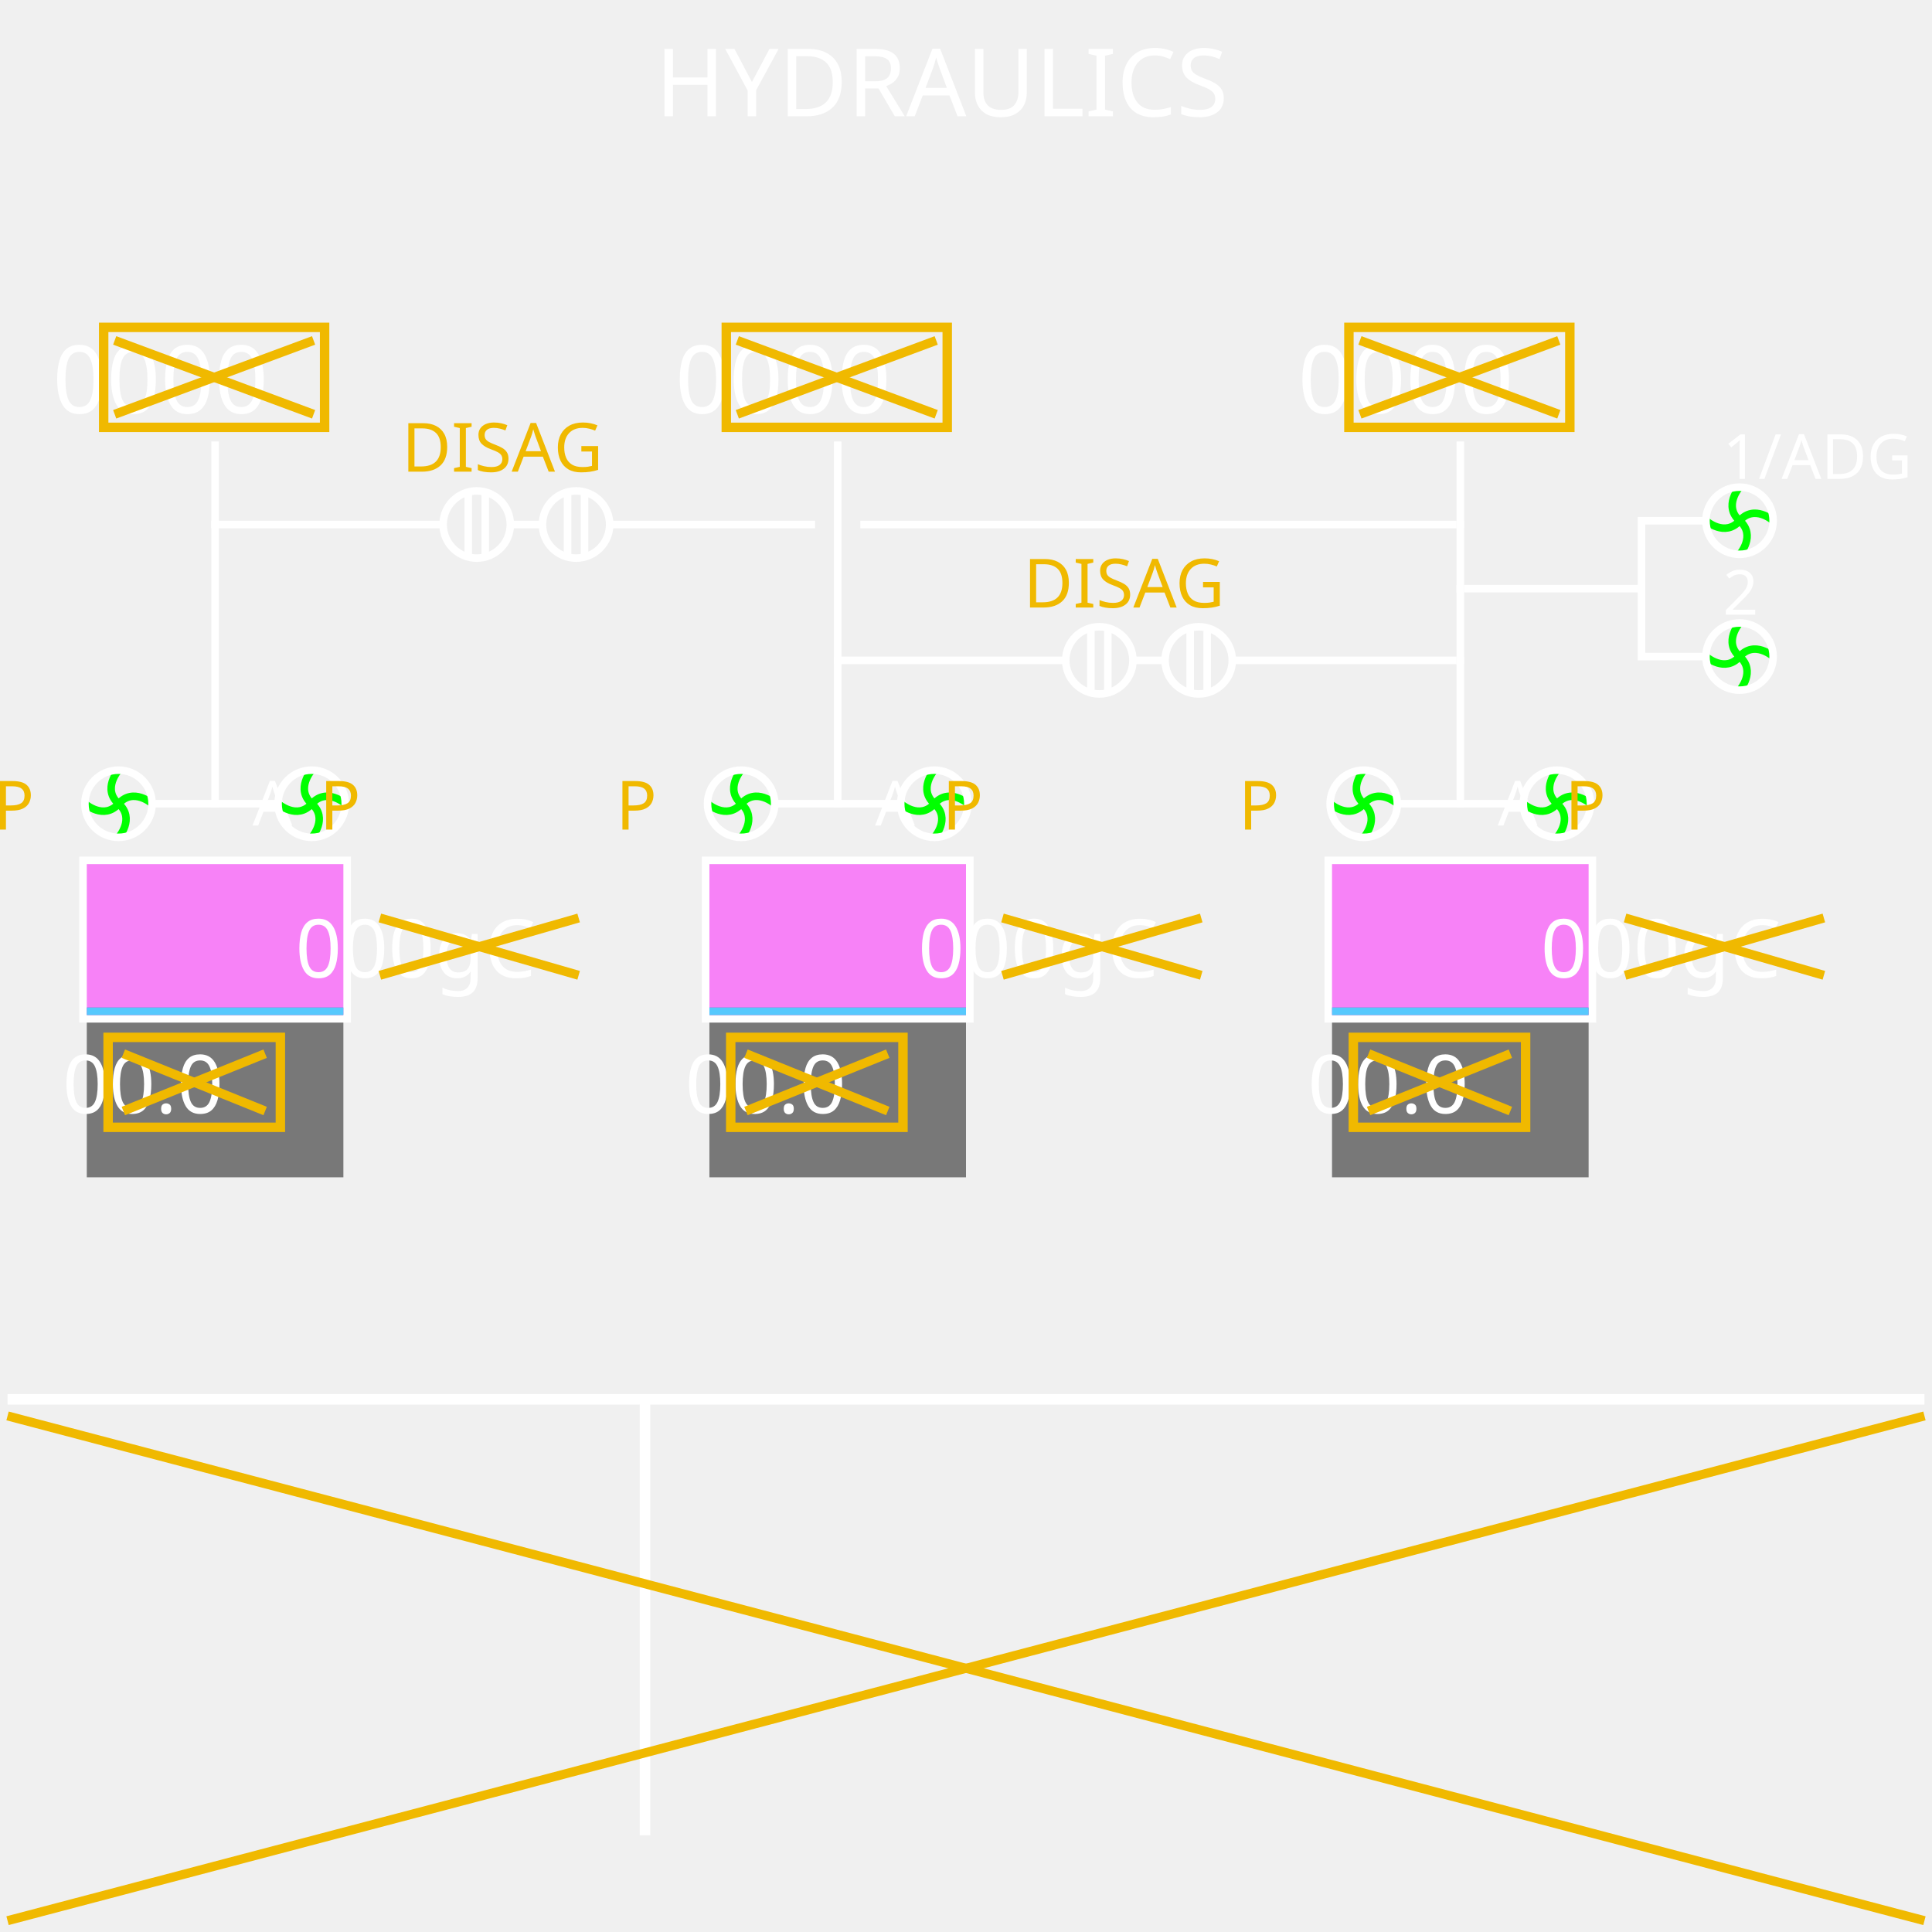
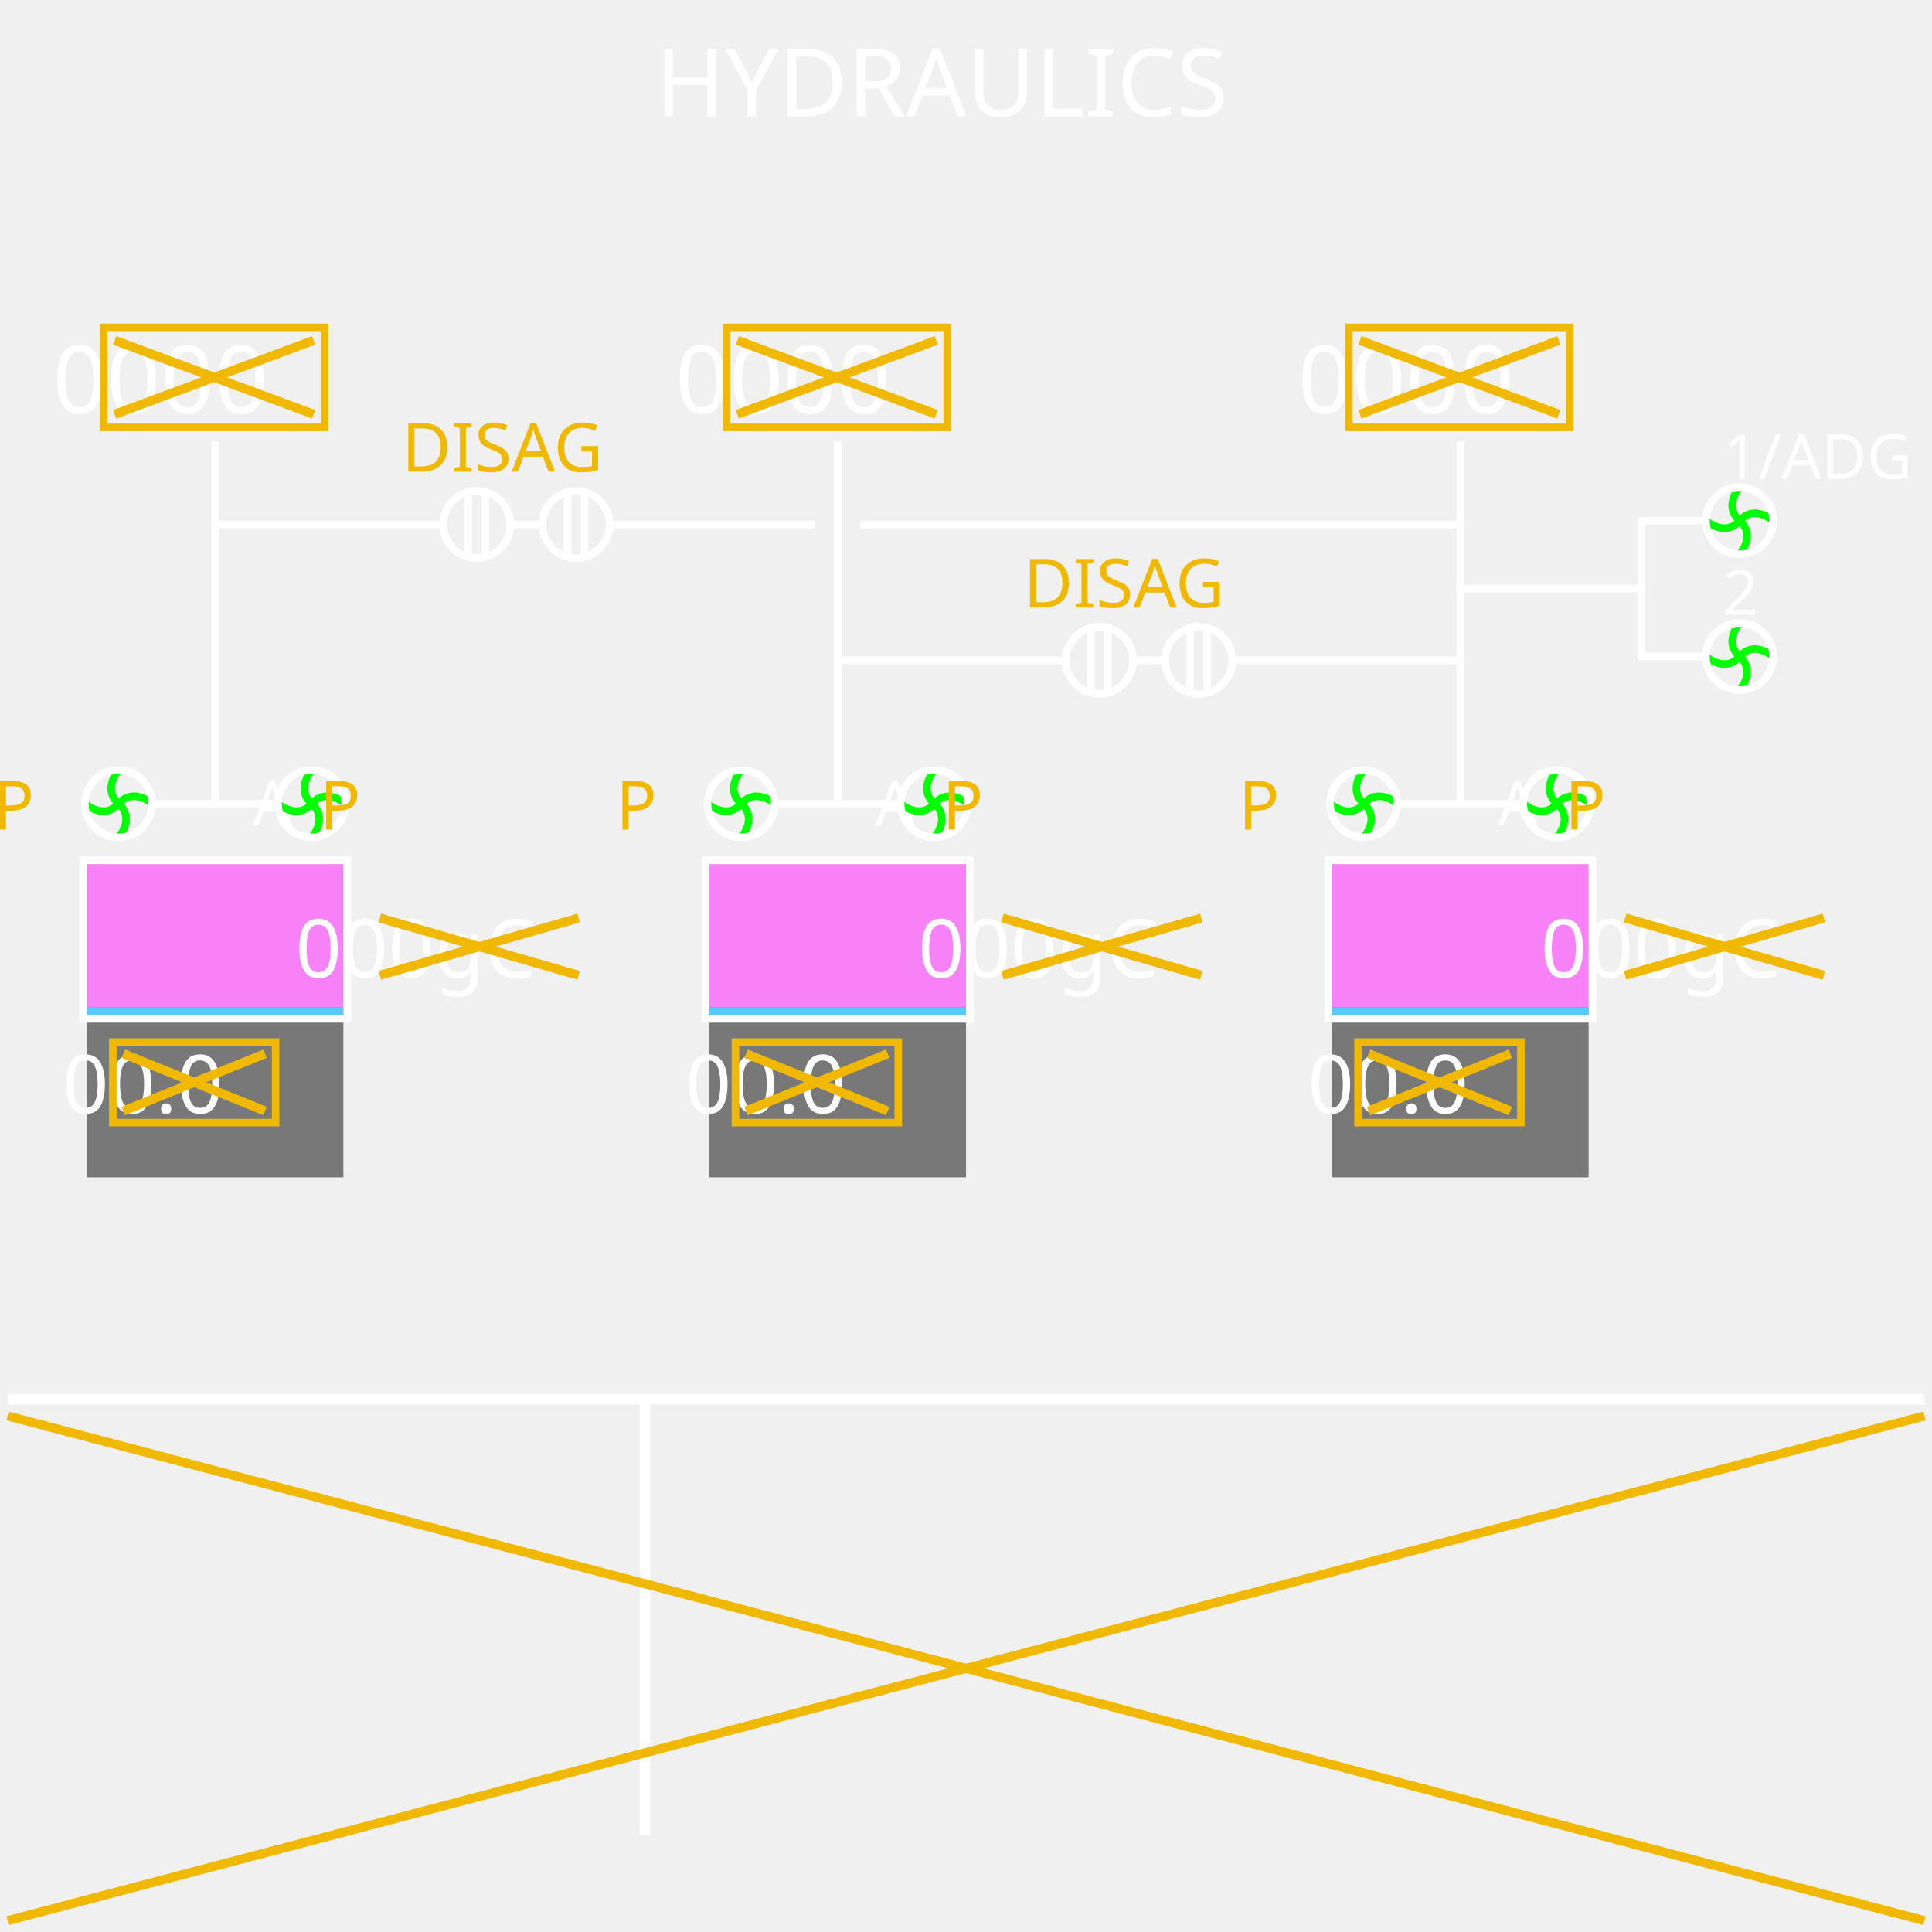
<svg xmlns="http://www.w3.org/2000/svg" width="1024pt" height="1024pt" viewBox="0 0 1024 1024" version="1.1" id="svg2">
  <defs id="defs373">
    <pattern y="0" x="0" height="6" width="6" patternUnits="userSpaceOnUse" id="EMFhbasepattern" />
  </defs>
  <path style="opacity:1;fill:#787878;fill-opacity:1;stroke:none;stroke-width:4;stroke-linecap:square;stroke-miterlimit:4;stroke-dasharray:none;stroke-opacity:1" d="m 46,534 136,0 0,90 -136,0 z" id="Sys1_qty_bar" />
  <path id="Sys2_qty_bar" d="m 376,534 136,0 0,90 -136,0 z" style="opacity:1;fill:#787878;fill-opacity:1;stroke:none;stroke-width:4;stroke-linecap:square;stroke-miterlimit:4;stroke-dasharray:none;stroke-opacity:1" />
  <path style="opacity:1;fill:#787878;fill-opacity:1;stroke:none;stroke-width:4;stroke-linecap:square;stroke-miterlimit:4;stroke-dasharray:none;stroke-opacity:1" d="m 706,534 136,0 0,90 -136,0 z" id="Sys3_qty_bar" />
  <text xml:space="preserve" style="font-style:normal;font-weight:normal;font-size:32px;line-height:125%;font-family:sans-serif;text-align:center;letter-spacing:0px;word-spacing:0px;text-anchor:middle;fill:#000000;fill-opacity:1;stroke:none;stroke-width:1px;stroke-linecap:butt;stroke-linejoin:miter;stroke-opacity:1" x="511.634" y="61.639" id="text4141">
    <tspan id="tspan4143" x="511.634" y="61.639" style="font-style:normal;font-variant:normal;font-weight:normal;font-stretch:normal;font-size:50px;font-family:MD11DU;-inkscape-font-specification:MD11DU;text-align:center;text-anchor:middle;fill:#ffffff">HYDRAULICS</tspan>
  </text>
  <g id="g4315">
    <rect y="741.088" x="6.215" height="1.17" width="1011.57" id="rect4387" style="color:#000000;clip-rule:nonzero;display:inline;overflow:visible;visibility:visible;opacity:1;isolation:auto;mix-blend-mode:normal;color-interpolation:sRGB;color-interpolation-filters:linearRGB;solid-color:#000000;solid-opacity:1;fill:#ffffff;fill-opacity:1;fill-rule:nonzero;stroke:#ffffff;stroke-width:4.43;stroke-linecap:butt;stroke-linejoin:miter;stroke-miterlimit:4;stroke-dasharray:none;stroke-dashoffset:0;stroke-opacity:1;color-rendering:auto;image-rendering:auto;shape-rendering:auto;text-rendering:auto;enable-background:accumulate" />
    <rect transform="matrix(0,1,-1,0,0,0)" style="color:#000000;clip-rule:nonzero;display:inline;overflow:visible;visibility:visible;opacity:1;isolation:auto;mix-blend-mode:normal;color-interpolation:sRGB;color-interpolation-filters:linearRGB;solid-color:#000000;solid-opacity:1;fill:#ffffff;fill-opacity:1;fill-rule:nonzero;stroke:#ffffff;stroke-width:4.577;stroke-linecap:butt;stroke-linejoin:miter;stroke-miterlimit:4;stroke-dasharray:none;stroke-dashoffset:0;stroke-opacity:1;color-rendering:auto;image-rendering:auto;shape-rendering:auto;text-rendering:auto;enable-background:accumulate" id="rect4389" width="226.415" height="1.023" x="744.048" y="-342.387" />
  </g>
  <g style="stroke-width:1.332;stroke-miterlimit:4;stroke-dasharray:none" transform="matrix(0,3.602742,-3.602742,0,2680.001,-2561.449)" id="Alert_error">
    <path style="fill:none;fill-opacity:1;stroke:#f0b900;stroke-width:1.332;stroke-linecap:butt;stroke-linejoin:miter;stroke-miterlimit:4;stroke-dasharray:none;stroke-opacity:1" d="M 993.535,742.768 919.278,460.76" id="path4573-1" />
    <path id="path4575-8" d="M 919.278,742.768 993.535,460.76" style="fill:none;fill-opacity:1;stroke:#f0b900;stroke-width:1.332;stroke-linecap:butt;stroke-linejoin:miter;stroke-miterlimit:4;stroke-dasharray:none;stroke-opacity:1" />
  </g>
  <text id="Sys1_psi" y="219" x="167.211" style="font-style:normal;font-weight:normal;font-size:32px;line-height:125%;font-family:sans-serif;text-align:end;letter-spacing:0px;word-spacing:0px;text-anchor:end;fill:#000000;fill-opacity:1;stroke:none;stroke-width:1px;stroke-linecap:butt;stroke-linejoin:miter;stroke-opacity:1" xml:space="preserve">
    <tspan style="font-style:normal;font-variant:normal;font-weight:normal;font-stretch:normal;font-size:50px;font-family:MD11DU;-inkscape-font-specification:MD11DU;text-align:end;text-anchor:end;fill:#ffffff" y="219" x="167.211" id="tspan4364">0000</tspan>
  </text>
  <g id="Sys1_psi_error" transform="matrix(0,2.512933,-2.512933,0,1597.129,-2187.673)" style="stroke-width:1.91;stroke-miterlimit:4;stroke-dasharray:none">
    <path id="path4280" d="M 957.947,611.372 942.366,569.422" style="fill:none;fill-opacity:1;stroke:#f0b900;stroke-width:1.91;stroke-linecap:butt;stroke-linejoin:miter;stroke-miterlimit:4;stroke-dasharray:none;stroke-opacity:1" />
    <path style="fill:none;fill-opacity:1;stroke:#f0b900;stroke-width:1.91;stroke-linecap:butt;stroke-linejoin:miter;stroke-miterlimit:4;stroke-dasharray:none;stroke-opacity:1" d="m 942.366,611.372 15.581,-41.95" id="path4282" />
  </g>
-   <path style="opacity:1;fill:none;fill-opacity:0;stroke:#f0b900;stroke-width:5;stroke-linecap:square;stroke-miterlimit:4;stroke-dasharray:none;stroke-opacity:1" d="m 54.95,173.512 117.1,0 0,52.988 -117.1,0 z" id="Sys1_psi_box" />
+   <path style="opacity:1;fill:none;fill-opacity:0;stroke:#f0b900;stroke-width:4;stroke-linecap:square;stroke-miterlimit:4;stroke-dasharray:none;stroke-opacity:1" d="m 54.95,173.512 117.1,0 0,52.988 -117.1,0 z" id="Sys1_psi_box" />
  <path id="Sys1PumpL_line" d="m 82,426 32,0" style="fill:none;fill-rule:evenodd;stroke:#ffffff;stroke-width:4;stroke-linecap:square;stroke-linejoin:miter;stroke-miterlimit:4;stroke-dasharray:none;stroke-opacity:1" />
  <path style="fill:none;fill-rule:evenodd;stroke:#ffffff;stroke-width:4;stroke-linecap:square;stroke-linejoin:miter;stroke-miterlimit:4;stroke-dasharray:none;stroke-opacity:1" d="m 114,426 32,0" id="Sys1PumpR_line" />
  <path style="fill:none;fill-rule:evenodd;stroke:#ffffff;stroke-width:4;stroke-linecap:square;stroke-linejoin:miter;stroke-miterlimit:4;stroke-dasharray:none;stroke-opacity:1" d="m 114,278 0,148" id="Sys1_line2" />
  <path id="Sys1_line" d="m 114,236 0,42" style="fill:none;fill-rule:evenodd;stroke:#ffffff;stroke-width:4;stroke-linecap:square;stroke-linejoin:miter;stroke-miterlimit:4;stroke-dasharray:none;stroke-opacity:1" />
  <g id="g4293" transform="translate(1,0)">
    <path d="m 79.675,426 c 0,0 -10.032,-8.901 -17.808,0 -7.777,8.901 -17.808,0 -17.808,0 m 17.808,-17.808 c 0,0 -8.901,10.032 0,17.808 8.901,7.777 0,17.808 0,17.808" style="fill:none;fill-rule:evenodd;stroke:#00ff00;stroke-width:4;stroke-linecap:butt;stroke-linejoin:miter;stroke-miterlimit:4;stroke-dasharray:none;stroke-opacity:1" id="Sys1PumpL_imp" />
    <path id="Sys1PumpL_circle" d="m 79.617,426 c 10e-7,9.835 -7.973,17.808 -17.808,17.808 -9.835,0 -17.809,-7.973 -17.809,-17.808 -10e-7,-9.835 7.973,-17.809 17.809,-17.809 9.835,0 17.808,7.973 17.808,17.809 z" style="opacity:1;fill:none;fill-opacity:1;stroke:#ffffff;stroke-width:4;stroke-linecap:square;stroke-miterlimit:4;stroke-dasharray:none;stroke-opacity:1" />
  </g>
  <g id="g4285" transform="translate(1,0)">
    <text xml:space="preserve" style="font-style:normal;font-weight:normal;font-size:32px;line-height:125%;font-family:sans-serif;text-align:center;letter-spacing:0px;word-spacing:0px;text-anchor:middle;fill:#000000;fill-opacity:1;stroke:none;stroke-width:1px;stroke-linecap:butt;stroke-linejoin:miter;stroke-opacity:1" x="164.189" y="437.536" id="Sys1PumpR_auto">
      <tspan id="tspan4423" x="164.189" y="437.536" style="font-style:normal;font-variant:normal;font-weight:normal;font-stretch:normal;font-size:33px;font-family:MD11DU;-inkscape-font-specification:MD11DU;text-align:center;text-anchor:middle;fill:#ffffff">A</tspan>
    </text>
    <path id="Sys1PumpR_imp" style="fill:none;fill-rule:evenodd;stroke:#00ff00;stroke-width:4;stroke-linecap:butt;stroke-linejoin:miter;stroke-miterlimit:4;stroke-dasharray:none;stroke-opacity:1" d="m 182.058,426 c 0,0 -10.032,-8.901 -17.808,0 -7.777,8.901 -17.808,0 -17.808,0 m 17.808,-17.808 c 0,0 -8.901,10.032 0,17.808 8.901,7.777 0,17.808 0,17.808" />
    <path style="opacity:1;fill:none;fill-opacity:1;stroke:#ffffff;stroke-width:4;stroke-linecap:square;stroke-miterlimit:4;stroke-dasharray:none;stroke-opacity:1" d="m 182,426 c 0,9.835 -7.973,17.808 -17.808,17.808 -9.835,0 -17.808,-7.973 -17.808,-17.808 0,-9.835 7.973,-17.809 17.808,-17.809 9.835,0 17.808,7.973 17.808,17.809 z" id="Sys1PumpR_circle" />
  </g>
  <g id="g4294" transform="translate(1,0)">
    <text xml:space="preserve" style="font-style:normal;font-weight:normal;font-size:32px;line-height:125%;font-family:sans-serif;text-align:center;letter-spacing:0px;word-spacing:0px;text-anchor:middle;fill:#f0b900;fill-opacity:1;stroke:none;stroke-width:1px;stroke-linecap:butt;stroke-linejoin:miter;stroke-opacity:1" x="27.104" y="439.684" id="Sys1PumpL_p">
      <tspan id="tspan4271" x="27.104" y="439.684" style="font-style:normal;font-variant:normal;font-weight:normal;font-stretch:normal;font-size:36px;font-family:MD11DU;-inkscape-font-specification:MD11DU;text-align:center;text-anchor:middle;fill:#f0b900;fill-opacity:1">P</tspan>
    </text>
    <text id="Sys1PumpR_p" y="439.684" x="200.104" style="font-style:normal;font-weight:normal;font-size:32px;line-height:125%;font-family:sans-serif;text-align:center;letter-spacing:0px;word-spacing:0px;text-anchor:middle;fill:#f0b900;fill-opacity:1;stroke:none;stroke-width:1px;stroke-linecap:butt;stroke-linejoin:miter;stroke-opacity:1" xml:space="preserve">
      <tspan style="font-style:normal;font-variant:normal;font-weight:normal;font-stretch:normal;font-size:36px;font-family:MD11DU;-inkscape-font-specification:MD11DU;text-align:center;text-anchor:middle;fill:#f0b900;fill-opacity:1" y="439.684" x="200.104" id="tspan4275">P</tspan>
    </text>
  </g>
  <rect style="opacity:0.46;fill:#ff00ff;fill-opacity:1;stroke:none;stroke-width:0.934;stroke-linecap:butt;stroke-linejoin:miter;stroke-miterlimit:4;stroke-dasharray:none;stroke-opacity:1" id="Sys1_qty_bar_clip" width="84" height="140" x="-540" y="44" transform="matrix(0,-1,1,0,0,0)" />
  <path style="opacity:1;fill:none;fill-opacity:1;stroke:#ffffff;stroke-width:4;stroke-linecap:square;stroke-miterlimit:4;stroke-dasharray:none;stroke-opacity:1" d="m 44,456 140,0 0,84 -140,0 z" id="Sys1_qty_bar_box" />
  <path style="fill:none;fill-rule:evenodd;stroke:#57c9fd;stroke-width:4;stroke-linecap:butt;stroke-linejoin:miter;stroke-miterlimit:4;stroke-dasharray:none;stroke-opacity:1" d="m 46,536 136,0" id="Sys1_qty_line" />
  <text xml:space="preserve" style="font-style:normal;font-weight:normal;font-size:32px;line-height:125%;font-family:sans-serif;text-align:end;letter-spacing:0px;word-spacing:0px;text-anchor:end;fill:#000000;fill-opacity:1;stroke:none;stroke-width:1px;stroke-linecap:butt;stroke-linejoin:miter;stroke-opacity:1" x="143.391" y="590" id="Sys1_qty">
    <tspan id="tspan4490" x="143.391" y="590" style="font-style:normal;font-variant:normal;font-weight:normal;font-stretch:normal;font-size:43px;font-family:MD11DU;-inkscape-font-specification:MD11DU;text-align:end;text-anchor:end;fill:#ffffff">00.0</tspan>
  </text>
  <g style="stroke-width:1.91;stroke-miterlimit:4;stroke-dasharray:none" transform="matrix(0,2.512933,-2.512933,0,1586.581,-1814.014)" id="Sys1_qty_error">
    <path style="fill:none;fill-opacity:1;stroke:#f0b900;stroke-width:1.91;stroke-linecap:butt;stroke-linejoin:miter;stroke-miterlimit:4;stroke-dasharray:none;stroke-opacity:1" d="M 956.202,605.35 944.11,575.444" id="path4571" />
    <path id="path4574" d="m 944.11,605.35 12.092,-29.906" style="fill:none;fill-opacity:1;stroke:#f0b900;stroke-width:1.91;stroke-linecap:butt;stroke-linejoin:miter;stroke-miterlimit:4;stroke-dasharray:none;stroke-opacity:1" />
  </g>
-   <path id="Sys1_qty_box" d="m 57.302,549.83 91.3,0 0,47.67 -91.3,0 z" style="opacity:1;fill:none;fill-opacity:0;stroke:#f0b900;stroke-width:5;stroke-linecap:square;stroke-miterlimit:4;stroke-dasharray:none;stroke-opacity:1" />
+   <path id="Sys1_qty_box" d="m 59.802,552.33 86.3,0 0,42.67 -86.3,0 z" style="opacity:1;fill:none;fill-opacity:0;stroke:#f0b900;stroke-width:4;stroke-linecap:square;stroke-miterlimit:4;stroke-dasharray:none;stroke-opacity:1" />
  <text id="Sys1_temp" y="518.078" x="308.937" style="font-style:normal;font-weight:normal;font-size:32px;line-height:125%;font-family:sans-serif;text-align:end;letter-spacing:0px;word-spacing:0px;text-anchor:end;fill:#000000;fill-opacity:1;stroke:none;stroke-width:1px;stroke-linecap:butt;stroke-linejoin:miter;stroke-opacity:1" xml:space="preserve">
    <tspan style="font-style:normal;font-variant:normal;font-weight:normal;font-stretch:normal;font-size:43px;font-family:MD11DU;-inkscape-font-specification:MD11DU;text-align:end;text-anchor:end;fill:#ffffff" y="518.078" x="308.937" id="tspan4513">000gC</tspan>
  </text>
  <g id="Sys1_temp_error" transform="matrix(0,2.512933,-2.512933,0,1722.539,-1885.941)" style="stroke-width:1.91;stroke-miterlimit:4;stroke-dasharray:none">
    <path id="path4262" d="M 956.202,605.35 944.11,563.426" style="fill:none;fill-opacity:1;stroke:#f0b900;stroke-width:1.91;stroke-linecap:butt;stroke-linejoin:miter;stroke-miterlimit:4;stroke-dasharray:none;stroke-opacity:1" />
    <path style="fill:none;fill-opacity:1;stroke:#f0b900;stroke-width:1.91;stroke-linecap:butt;stroke-linejoin:miter;stroke-miterlimit:4;stroke-dasharray:none;stroke-opacity:1" d="m 944.11,605.35 12.092,-41.924" id="path4264" />
  </g>
  <text xml:space="preserve" style="font-style:normal;font-weight:normal;font-size:32px;line-height:125%;font-family:sans-serif;text-align:end;letter-spacing:0px;word-spacing:0px;text-anchor:end;fill:#000000;fill-opacity:1;stroke:none;stroke-width:1px;stroke-linecap:butt;stroke-linejoin:miter;stroke-opacity:1" x="497.211" y="219" id="Sys2_psi">
    <tspan id="tspan4167" x="497.211" y="219" style="font-style:normal;font-variant:normal;font-weight:normal;font-stretch:normal;font-size:50px;font-family:MD11DU;-inkscape-font-specification:MD11DU;text-align:end;text-anchor:end;fill:#ffffff">0000</tspan>
  </text>
  <g style="stroke-width:1.91;stroke-miterlimit:4;stroke-dasharray:none" transform="matrix(0,2.512933,-2.512933,0,1927.129,-2187.673)" id="Sys2_psi_error">
    <path style="fill:none;fill-opacity:1;stroke:#f0b900;stroke-width:1.91;stroke-linecap:butt;stroke-linejoin:miter;stroke-miterlimit:4;stroke-dasharray:none;stroke-opacity:1" d="M 957.947,611.372 942.366,569.422" id="path4286" />
    <path id="path4288" d="m 942.366,611.372 15.581,-41.95" style="fill:none;fill-opacity:1;stroke:#f0b900;stroke-width:1.91;stroke-linecap:butt;stroke-linejoin:miter;stroke-miterlimit:4;stroke-dasharray:none;stroke-opacity:1" />
  </g>
-   <path id="Sys2_psi_box" d="m 384.95,173.512 117.1,0 0,52.988 -117.1,0 z" style="opacity:1;fill:none;fill-opacity:0;stroke:#f0b900;stroke-width:5;stroke-linecap:square;stroke-miterlimit:4;stroke-dasharray:none;stroke-opacity:1" />
+   <path id="Sys2_psi_box" d="m 384.95,173.512 117.1,0 0,52.988 -117.1,0 z" style="opacity:1;fill:none;fill-opacity:0;stroke:#f0b900;stroke-width:4;stroke-linecap:square;stroke-miterlimit:4;stroke-dasharray:none;stroke-opacity:1" />
  <path style="fill:none;fill-rule:evenodd;stroke:#ffffff;stroke-width:4;stroke-linecap:square;stroke-linejoin:miter;stroke-miterlimit:4;stroke-dasharray:none;stroke-opacity:1" d="m 412,426 32,0" id="Sys2PumpL_line" />
  <path id="Sys2PumpR_line" d="m 444,426 32,0" style="fill:none;fill-rule:evenodd;stroke:#ffffff;stroke-width:4;stroke-linecap:square;stroke-linejoin:miter;stroke-miterlimit:4;stroke-dasharray:none;stroke-opacity:1" />
  <path style="fill:none;fill-rule:evenodd;stroke:#ffffff;stroke-width:4;stroke-linecap:square;stroke-linejoin:miter;stroke-miterlimit:4;stroke-dasharray:none;stroke-opacity:1" d="m 444,350 0,76" id="Sys2_line2" />
  <path id="Sys2_line" d="m 444,350 0,-114" style="fill:none;fill-rule:evenodd;stroke:#ffffff;stroke-width:4;stroke-linecap:square;stroke-linejoin:miter;stroke-miterlimit:4;stroke-dasharray:none;stroke-opacity:1" />
  <g id="g4277" transform="translate(2,0)">
    <path id="Sys2PumpL_imp" style="fill:none;fill-rule:evenodd;stroke:#00ff00;stroke-width:4;stroke-linecap:butt;stroke-linejoin:miter;stroke-miterlimit:4;stroke-dasharray:none;stroke-opacity:1" d="m 408.675,426 c 0,0 -10.032,-8.901 -17.808,0 -7.777,8.901 -17.808,0 -17.808,0 m 17.808,-17.808 c 0,0 -8.901,10.032 0,17.808 8.901,7.777 0,17.808 0,17.808" />
    <path style="opacity:1;fill:none;fill-opacity:1;stroke:#ffffff;stroke-width:4;stroke-linecap:square;stroke-miterlimit:4;stroke-dasharray:none;stroke-opacity:1" d="m 408.617,426 c 0,9.835 -7.973,17.808 -17.808,17.808 -9.835,0 -17.809,-7.973 -17.809,-17.808 0,-9.835 7.973,-17.809 17.809,-17.809 9.835,0 17.808,7.973 17.808,17.809 z" id="Sys2PumpL_circle" />
  </g>
  <g id="g4269" transform="translate(2,0)">
    <text id="Sys2PumpR_auto" y="437.536" x="493.189" style="font-style:normal;font-weight:normal;font-size:32px;line-height:125%;font-family:sans-serif;text-align:center;letter-spacing:0px;word-spacing:0px;text-anchor:middle;fill:#000000;fill-opacity:1;stroke:none;stroke-width:1px;stroke-linecap:butt;stroke-linejoin:miter;stroke-opacity:1" xml:space="preserve">
      <tspan style="font-style:normal;font-variant:normal;font-weight:normal;font-stretch:normal;font-size:33px;font-family:MD11DU;-inkscape-font-specification:MD11DU;text-align:center;text-anchor:middle;fill:#ffffff" y="437.536" x="493.189" id="tspan4183">A</tspan>
    </text>
    <path d="m 511.058,426 c 0,0 -10.032,-8.901 -17.808,0 -7.777,8.901 -17.808,0 -17.808,0 m 17.808,-17.808 c 0,0 -8.901,10.032 0,17.808 8.901,7.777 0,17.808 0,17.808" style="fill:none;fill-rule:evenodd;stroke:#00ff00;stroke-width:4;stroke-linecap:butt;stroke-linejoin:miter;stroke-miterlimit:4;stroke-dasharray:none;stroke-opacity:1" id="Sys2PumpR_imp" />
    <path id="Sys2PumpR_circle" d="m 511,426 c 0,9.835 -7.973,17.808 -17.808,17.808 -9.835,0 -17.808,-7.973 -17.808,-17.808 0,-9.835 7.973,-17.809 17.808,-17.809 9.835,0 17.808,7.973 17.808,17.809 z" style="opacity:1;fill:none;fill-opacity:1;stroke:#ffffff;stroke-width:4;stroke-linecap:square;stroke-miterlimit:4;stroke-dasharray:none;stroke-opacity:1" />
  </g>
  <g id="g4300" transform="translate(2,0)">
    <text id="Sys2PumpL_p" y="439.684" x="356.104" style="font-style:normal;font-weight:normal;font-size:32px;line-height:125%;font-family:sans-serif;text-align:center;letter-spacing:0px;word-spacing:0px;text-anchor:middle;fill:#f0b900;fill-opacity:1;stroke:none;stroke-width:1px;stroke-linecap:butt;stroke-linejoin:miter;stroke-opacity:1" xml:space="preserve">
      <tspan style="font-style:normal;font-variant:normal;font-weight:normal;font-stretch:normal;font-size:36px;font-family:MD11DU;-inkscape-font-specification:MD11DU;text-align:center;text-anchor:middle;fill:#f0b900;fill-opacity:1" y="439.684" x="356.104" id="tspan4279">P</tspan>
    </text>
    <text xml:space="preserve" style="font-style:normal;font-weight:normal;font-size:32px;line-height:125%;font-family:sans-serif;text-align:center;letter-spacing:0px;word-spacing:0px;text-anchor:middle;fill:#f0b900;fill-opacity:1;stroke:none;stroke-width:1px;stroke-linecap:butt;stroke-linejoin:miter;stroke-opacity:1" x="529.104" y="439.684" id="Sys2PumpR_p">
      <tspan id="tspan4283" x="529.104" y="439.684" style="font-style:normal;font-variant:normal;font-weight:normal;font-stretch:normal;font-size:36px;font-family:MD11DU;-inkscape-font-specification:MD11DU;text-align:center;text-anchor:middle;fill:#f0b900;fill-opacity:1">P</tspan>
    </text>
  </g>
  <rect transform="matrix(0,-1,1,0,0,0)" y="374" x="-540" height="140" width="84" id="Sys2_qty_bar_clip" style="opacity:0.46;fill:#ff00ff;fill-opacity:1;stroke:none;stroke-width:0.934;stroke-linecap:butt;stroke-linejoin:miter;stroke-miterlimit:4;stroke-dasharray:none;stroke-opacity:1" />
  <path id="Sys2_qty_bar_box" d="m 374,456 140,0 0,84 -140,0 z" style="opacity:1;fill:none;fill-opacity:1;stroke:#ffffff;stroke-width:4;stroke-linecap:square;stroke-miterlimit:4;stroke-dasharray:none;stroke-opacity:1" />
  <path id="Sys2_qty_line" d="m 376,536 136,0" style="fill:none;fill-rule:evenodd;stroke:#57c9fd;stroke-width:4;stroke-linecap:butt;stroke-linejoin:miter;stroke-miterlimit:4;stroke-dasharray:none;stroke-opacity:1" />
  <text id="Sys2_qty" y="590" x="473.391" style="font-style:normal;font-weight:normal;font-size:32px;line-height:125%;font-family:sans-serif;text-align:end;letter-spacing:0px;word-spacing:0px;text-anchor:end;fill:#000000;fill-opacity:1;stroke:none;stroke-width:1px;stroke-linecap:butt;stroke-linejoin:miter;stroke-opacity:1" xml:space="preserve">
    <tspan style="font-style:normal;font-variant:normal;font-weight:normal;font-stretch:normal;font-size:43px;font-family:MD11DU;-inkscape-font-specification:MD11DU;text-align:end;text-anchor:end;fill:#ffffff" y="590" x="473.391" id="tspan4193">00.0</tspan>
  </text>
  <g id="Sys2_qty_error" transform="matrix(0,2.512933,-2.512933,0,1916.581,-1814.014)" style="stroke-width:1.91;stroke-miterlimit:4;stroke-dasharray:none">
    <path id="path4249" d="M 956.202,605.35 944.11,575.444" style="fill:none;fill-opacity:1;stroke:#f0b900;stroke-width:1.91;stroke-linecap:butt;stroke-linejoin:miter;stroke-miterlimit:4;stroke-dasharray:none;stroke-opacity:1" />
    <path style="fill:none;fill-opacity:1;stroke:#f0b900;stroke-width:1.91;stroke-linecap:butt;stroke-linejoin:miter;stroke-miterlimit:4;stroke-dasharray:none;stroke-opacity:1" d="m 944.11,605.35 12.092,-29.906" id="path4251" />
  </g>
-   <path style="opacity:1;fill:none;fill-opacity:0;stroke:#f0b900;stroke-width:5;stroke-linecap:square;stroke-miterlimit:4;stroke-dasharray:none;stroke-opacity:1" d="m 387.302,549.83 91.3,0 0,47.67 -91.3,0 z" id="Sys2_qty_box" />
+   <path style="opacity:1;fill:none;fill-opacity:0;stroke:#f0b900;stroke-width:4;stroke-linecap:square;stroke-miterlimit:4;stroke-dasharray:none;stroke-opacity:1" d="m 389.802,552.33 86.3,0 0,42.67 -86.3,0 z" id="Sys2_qty_box" />
  <text xml:space="preserve" style="font-style:normal;font-weight:normal;font-size:32px;line-height:125%;font-family:sans-serif;text-align:end;letter-spacing:0px;word-spacing:0px;text-anchor:end;fill:#000000;fill-opacity:1;stroke:none;stroke-width:1px;stroke-linecap:butt;stroke-linejoin:miter;stroke-opacity:1" x="638.937" y="518.078" id="Sys2_temp">
    <tspan id="tspan4205" x="638.937" y="518.078" style="font-style:normal;font-variant:normal;font-weight:normal;font-stretch:normal;font-size:43px;font-family:MD11DU;-inkscape-font-specification:MD11DU;text-align:end;text-anchor:end;fill:#ffffff">000gC</tspan>
  </text>
  <g style="stroke-width:1.91;stroke-miterlimit:4;stroke-dasharray:none" transform="matrix(0,2.512933,-2.512933,0,2052.539,-1885.941)" id="Sys2_temp_error">
    <path style="fill:none;fill-opacity:1;stroke:#f0b900;stroke-width:1.91;stroke-linecap:butt;stroke-linejoin:miter;stroke-miterlimit:4;stroke-dasharray:none;stroke-opacity:1" d="M 956.202,605.35 944.11,563.426" id="path4268" />
    <path id="path4270" d="m 944.11,605.35 12.092,-41.924" style="fill:none;fill-opacity:1;stroke:#f0b900;stroke-width:1.91;stroke-linecap:butt;stroke-linejoin:miter;stroke-miterlimit:4;stroke-dasharray:none;stroke-opacity:1" />
  </g>
  <text id="Sys3_psi" y="219" x="827.211" style="font-style:normal;font-weight:normal;font-size:32px;line-height:125%;font-family:sans-serif;text-align:end;letter-spacing:0px;word-spacing:0px;text-anchor:end;fill:#000000;fill-opacity:1;stroke:none;stroke-width:1px;stroke-linecap:butt;stroke-linejoin:miter;stroke-opacity:1" xml:space="preserve">
    <tspan style="font-style:normal;font-variant:normal;font-weight:normal;font-stretch:normal;font-size:50px;font-family:MD11DU;-inkscape-font-specification:MD11DU;text-align:end;text-anchor:end;fill:#ffffff" y="219" x="827.211" id="tspan4209">0000</tspan>
  </text>
  <g id="Sys3_psi_error" transform="matrix(0,2.512933,-2.512933,0,2257.128,-2187.673)" style="stroke-width:1.91;stroke-miterlimit:4;stroke-dasharray:none">
    <path id="path4292" d="M 957.947,611.372 942.366,569.422" style="fill:none;fill-opacity:1;stroke:#f0b900;stroke-width:1.91;stroke-linecap:butt;stroke-linejoin:miter;stroke-miterlimit:4;stroke-dasharray:none;stroke-opacity:1" />
    <path style="fill:none;fill-opacity:1;stroke:#f0b900;stroke-width:1.91;stroke-linecap:butt;stroke-linejoin:miter;stroke-miterlimit:4;stroke-dasharray:none;stroke-opacity:1" d="m 942.366,611.372 15.581,-41.95" id="path4294" />
  </g>
-   <path style="opacity:1;fill:none;fill-opacity:0;stroke:#f0b900;stroke-width:5;stroke-linecap:square;stroke-miterlimit:4;stroke-dasharray:none;stroke-opacity:1" d="m 714.95,173.512 117.1,0 0,52.988 -117.1,0 z" id="Sys3_psi_box" />
+   <path style="opacity:1;fill:none;fill-opacity:0;stroke:#f0b900;stroke-width:4;stroke-linecap:square;stroke-miterlimit:4;stroke-dasharray:none;stroke-opacity:1" d="m 714.95,173.512 117.1,0 0,52.988 -117.1,0 z" id="Sys3_psi_box" />
  <path id="Sys3PumpL_line" d="m 742,426 32,0" style="fill:none;fill-rule:evenodd;stroke:#ffffff;stroke-width:4;stroke-linecap:square;stroke-linejoin:miter;stroke-miterlimit:4;stroke-dasharray:none;stroke-opacity:1" />
  <path style="fill:none;fill-rule:evenodd;stroke:#ffffff;stroke-width:4;stroke-linecap:square;stroke-linejoin:miter;stroke-miterlimit:4;stroke-dasharray:none;stroke-opacity:1" d="m 774,426 32,0" id="Sys3PumpR_line" />
  <path style="fill:none;fill-rule:evenodd;stroke:#ffffff;stroke-width:4;stroke-linecap:square;stroke-linejoin:miter;stroke-miterlimit:4;stroke-dasharray:none;stroke-opacity:1" d="m 774,350 0,76" id="Sys3_line4" />
  <path id="Sys3_line3" d="m 774,312 0,38" style="fill:none;fill-rule:evenodd;stroke:#ffffff;stroke-width:4;stroke-linecap:square;stroke-linejoin:miter;stroke-miterlimit:4;stroke-dasharray:none;stroke-opacity:1" />
  <path id="Sys3_line2" d="m 774,312 0,-34" style="fill:none;fill-rule:evenodd;stroke:#ffffff;stroke-width:4;stroke-linecap:square;stroke-linejoin:miter;stroke-miterlimit:4;stroke-dasharray:none;stroke-opacity:1" />
  <path style="fill:none;fill-rule:evenodd;stroke:#ffffff;stroke-width:4;stroke-linecap:square;stroke-linejoin:miter;stroke-miterlimit:4;stroke-dasharray:none;stroke-opacity:1" d="m 774,278 0,-42" id="Sys3_line" />
  <g id="g4251" transform="translate(3,0)">
    <path d="m 737.675,426 c 0,0 -10.032,-8.901 -17.808,0 -7.777,8.901 -17.808,0 -17.808,0 m 17.808,-17.808 c 0,0 -8.901,10.032 0,17.808 8.901,7.777 0,17.808 0,17.808" style="fill:none;fill-rule:evenodd;stroke:#00ff00;stroke-width:4;stroke-linecap:butt;stroke-linejoin:miter;stroke-miterlimit:4;stroke-dasharray:none;stroke-opacity:1" id="Sys3PumpL_imp" />
    <path id="Sys3PumpL_circle" d="m 737.617,426 c 0,9.835 -7.973,17.808 -17.808,17.808 -9.835,0 -17.809,-7.973 -17.809,-17.808 0,-9.835 7.973,-17.809 17.809,-17.809 9.835,0 17.808,7.973 17.808,17.809 z" style="opacity:1;fill:none;fill-opacity:1;stroke:#ffffff;stroke-width:4;stroke-linecap:square;stroke-miterlimit:4;stroke-dasharray:none;stroke-opacity:1" />
  </g>
  <g id="g4259" transform="translate(3,0)">
    <text xml:space="preserve" style="font-style:normal;font-weight:normal;font-size:32px;line-height:125%;font-family:sans-serif;text-align:center;letter-spacing:0px;word-spacing:0px;text-anchor:middle;fill:#000000;fill-opacity:1;stroke:none;stroke-width:1px;stroke-linecap:butt;stroke-linejoin:miter;stroke-opacity:1" x="822.189" y="437.536" id="Sys3PumpR_auto">
      <tspan id="tspan4225" x="822.189" y="437.536" style="font-style:normal;font-variant:normal;font-weight:normal;font-stretch:normal;font-size:33px;font-family:MD11DU;-inkscape-font-specification:MD11DU;text-align:center;text-anchor:middle;fill:#ffffff">A</tspan>
    </text>
    <path id="Sys3PumpR_imp" style="fill:none;fill-rule:evenodd;stroke:#00ff00;stroke-width:4;stroke-linecap:butt;stroke-linejoin:miter;stroke-miterlimit:4;stroke-dasharray:none;stroke-opacity:1" d="m 840.058,426 c 0,0 -10.032,-8.901 -17.808,0 -7.777,8.901 -17.808,0 -17.808,0 m 17.808,-17.808 c 0,0 -8.901,10.032 0,17.808 8.901,7.777 0,17.808 0,17.808" />
    <path style="opacity:1;fill:none;fill-opacity:1;stroke:#ffffff;stroke-width:4;stroke-linecap:square;stroke-miterlimit:4;stroke-dasharray:none;stroke-opacity:1" d="m 840,426 c 0,9.835 -7.973,17.808 -17.808,17.808 -9.835,0 -17.808,-7.973 -17.808,-17.808 0,-9.835 7.973,-17.809 17.808,-17.809 9.835,0 17.808,7.973 17.808,17.809 z" id="Sys3PumpR_circle" />
  </g>
  <g id="g4306" transform="translate(3,0)">
    <text xml:space="preserve" style="font-style:normal;font-weight:normal;font-size:32px;line-height:125%;font-family:sans-serif;text-align:center;letter-spacing:0px;word-spacing:0px;text-anchor:middle;fill:#f0b900;fill-opacity:1;stroke:none;stroke-width:1px;stroke-linecap:butt;stroke-linejoin:miter;stroke-opacity:1" x="685.104" y="439.684" id="Sys3PumpL_p">
      <tspan id="tspan4287" x="685.104" y="439.684" style="font-style:normal;font-variant:normal;font-weight:normal;font-stretch:normal;font-size:36px;font-family:MD11DU;-inkscape-font-specification:MD11DU;text-align:center;text-anchor:middle;fill:#f0b900;fill-opacity:1">P</tspan>
    </text>
    <text id="Sys3PumpR_p" y="439.684" x="858.104" style="font-style:normal;font-weight:normal;font-size:32px;line-height:125%;font-family:sans-serif;text-align:center;letter-spacing:0px;word-spacing:0px;text-anchor:middle;fill:#f0b900;fill-opacity:1;stroke:none;stroke-width:1px;stroke-linecap:butt;stroke-linejoin:miter;stroke-opacity:1" xml:space="preserve">
      <tspan style="font-style:normal;font-variant:normal;font-weight:normal;font-stretch:normal;font-size:36px;font-family:MD11DU;-inkscape-font-specification:MD11DU;text-align:center;text-anchor:middle;fill:#f0b900;fill-opacity:1" y="439.684" x="858.104" id="tspan4291">P</tspan>
    </text>
  </g>
  <rect style="opacity:0.46;fill:#ff00ff;fill-opacity:1;stroke:none;stroke-width:0.934;stroke-linecap:butt;stroke-linejoin:miter;stroke-miterlimit:4;stroke-dasharray:none;stroke-opacity:1" id="Sys3_qty_bar_clip" width="84" height="140" x="-540" y="704" transform="matrix(0,-1,1,0,0,0)" />
  <path style="opacity:1;fill:none;fill-opacity:1;stroke:#ffffff;stroke-width:4;stroke-linecap:square;stroke-miterlimit:4;stroke-dasharray:none;stroke-opacity:1" d="m 704,456 140,0 0,84 -140,0 z" id="Sys3_qty_bar_box" />
  <path style="fill:none;fill-rule:evenodd;stroke:#57c9fd;stroke-width:4;stroke-linecap:butt;stroke-linejoin:miter;stroke-miterlimit:4;stroke-dasharray:none;stroke-opacity:1" d="m 706,536 136,0" id="Sys3_qty_line" />
  <text xml:space="preserve" style="font-style:normal;font-weight:normal;font-size:32px;line-height:125%;font-family:sans-serif;text-align:end;letter-spacing:0px;word-spacing:0px;text-anchor:end;fill:#000000;fill-opacity:1;stroke:none;stroke-width:1px;stroke-linecap:butt;stroke-linejoin:miter;stroke-opacity:1" x="803.391" y="590" id="Sys3_qty">
    <tspan id="tspan4235" x="803.391" y="590" style="font-style:normal;font-variant:normal;font-weight:normal;font-stretch:normal;font-size:43px;font-family:MD11DU;-inkscape-font-specification:MD11DU;text-align:end;text-anchor:end;fill:#ffffff">00.0</tspan>
  </text>
  <g style="stroke-width:1.91;stroke-miterlimit:4;stroke-dasharray:none" transform="matrix(0,2.512933,-2.512933,0,2246.581,-1814.014)" id="Sys3_qty_error">
    <path style="fill:none;fill-opacity:1;stroke:#f0b900;stroke-width:1.91;stroke-linecap:butt;stroke-linejoin:miter;stroke-miterlimit:4;stroke-dasharray:none;stroke-opacity:1" d="M 956.202,605.35 944.11,575.444" id="path4255" />
    <path id="path4257" d="m 944.11,605.35 12.092,-29.906" style="fill:none;fill-opacity:1;stroke:#f0b900;stroke-width:1.91;stroke-linecap:butt;stroke-linejoin:miter;stroke-miterlimit:4;stroke-dasharray:none;stroke-opacity:1" />
  </g>
-   <path id="Sys3_qty_box" d="m 717.302,549.83 91.3,0 0,47.67 -91.3,0 z" style="opacity:1;fill:none;fill-opacity:0;stroke:#f0b900;stroke-width:5;stroke-linecap:square;stroke-miterlimit:4;stroke-dasharray:none;stroke-opacity:1" />
+   <path id="Sys3_qty_box" d="m 719.802,552.33 86.3,0 0,42.67 -86.3,0 z" style="opacity:1;fill:none;fill-opacity:0;stroke:#f0b900;stroke-width:4;stroke-linecap:square;stroke-miterlimit:4;stroke-dasharray:none;stroke-opacity:1" />
  <text id="Sys3_temp" y="518.078" x="968.937" style="font-style:normal;font-weight:normal;font-size:32px;line-height:125%;font-family:sans-serif;text-align:end;letter-spacing:0px;word-spacing:0px;text-anchor:end;fill:#000000;fill-opacity:1;stroke:none;stroke-width:1px;stroke-linecap:butt;stroke-linejoin:miter;stroke-opacity:1" xml:space="preserve">
    <tspan style="font-style:normal;font-variant:normal;font-weight:normal;font-stretch:normal;font-size:43px;font-family:MD11DU;-inkscape-font-specification:MD11DU;text-align:end;text-anchor:end;fill:#ffffff" y="518.078" x="968.937" id="tspan4247">000gC</tspan>
  </text>
  <g id="Sys3_temp_error" transform="matrix(0,2.512933,-2.512933,0,2382.539,-1885.941)" style="stroke-width:1.91;stroke-miterlimit:4;stroke-dasharray:none">
    <path id="path4274" d="M 956.202,605.35 944.11,563.426" style="fill:none;fill-opacity:1;stroke:#f0b900;stroke-width:1.91;stroke-linecap:butt;stroke-linejoin:miter;stroke-miterlimit:4;stroke-dasharray:none;stroke-opacity:1" />
    <path style="fill:none;fill-opacity:1;stroke:#f0b900;stroke-width:1.91;stroke-linecap:butt;stroke-linejoin:miter;stroke-miterlimit:4;stroke-dasharray:none;stroke-opacity:1" d="m 944.11,605.35 12.092,-41.924" id="path4276" />
  </g>
  <text xml:space="preserve" style="font-style:normal;font-weight:normal;font-size:32px;line-height:125%;font-family:sans-serif;text-align:center;letter-spacing:0px;word-spacing:0px;text-anchor:middle;fill:#f0b900;fill-opacity:1;stroke:none;stroke-width:1px;stroke-linecap:butt;stroke-linejoin:miter;stroke-opacity:1" x="278.793" y="250" id="Rmp13_disag">
    <tspan id="tspan4266" x="278.793" y="250" style="font-style:normal;font-variant:normal;font-weight:normal;font-stretch:normal;font-size:36px;font-family:MD11DU;-inkscape-font-specification:MD11DU;text-align:center;text-anchor:middle;fill:#f0b900;fill-opacity:1">DISAG</tspan>
  </text>
  <path style="fill:none;fill-rule:evenodd;stroke:#ffffff;stroke-width:4;stroke-linecap:square;stroke-linejoin:miter;stroke-miterlimit:4;stroke-dasharray:none;stroke-opacity:1" d="M 233,278 118,278" id="Rmp13_line" />
  <path id="Rmp13_line2" style="fill:none;fill-rule:evenodd;stroke:#ffffff;stroke-width:4;stroke-linecap:square;stroke-linejoin:miter;stroke-miterlimit:4;stroke-dasharray:none;stroke-opacity:1" d="M 458,278 770,278 m -340,-5e-4 -105,0" />
  <path style="fill:none;fill-rule:evenodd;stroke:#ffffff;stroke-width:4;stroke-linecap:square;stroke-linejoin:miter;stroke-miterlimit:4;stroke-dasharray:none;stroke-opacity:1" d="m 286,278 -14,0" id="Rmp13_mc" />
  <path id="Rmp13_m1" style="fill:none;fill-rule:evenodd;stroke:#ffffff;stroke-width:4;stroke-linecap:square;stroke-linejoin:miter;stroke-miterlimit:4;stroke-dasharray:none;stroke-opacity:1" d="m 257.175,262.3 0,31.2 m -9,-31.2 0,31.2 M 270.484,278 c 0,9.835 -7.973,17.808 -17.808,17.808 -9.835,0 -17.809,-7.973 -17.809,-17.808 0,-9.835 7.973,-17.809 17.808,-17.809 9.835,0 17.809,7.973 17.809,17.809 z" />
  <path d="m 309.824,262.3 0,31.2 m -9,-31.2 0,31.2 m 22.309,-15.5 c 0,9.835 -7.973,17.808 -17.808,17.808 -9.835,0 -17.809,-7.973 -17.809,-17.808 0,-9.835 7.973,-17.809 17.808,-17.809 9.835,0 17.809,7.973 17.809,17.809 z" style="fill:none;fill-rule:evenodd;stroke:#ffffff;stroke-width:4;stroke-linecap:square;stroke-linejoin:miter;stroke-miterlimit:4;stroke-dasharray:none;stroke-opacity:1" id="Rmp13_m2" />
  <text id="Rmp23_disag" y="322" x="608.293" style="font-style:normal;font-weight:normal;font-size:32px;line-height:125%;font-family:sans-serif;text-align:center;letter-spacing:0px;word-spacing:0px;text-anchor:middle;fill:#f0b900;fill-opacity:1;stroke:none;stroke-width:1px;stroke-linecap:butt;stroke-linejoin:miter;stroke-opacity:1" xml:space="preserve">
    <tspan style="font-style:normal;font-variant:normal;font-weight:normal;font-stretch:normal;font-size:36px;font-family:MD11DU;-inkscape-font-specification:MD11DU;text-align:center;text-anchor:middle;fill:#f0b900;fill-opacity:1" y="322" x="608.293" id="tspan4270">DISAG</tspan>
  </text>
  <path style="fill:none;fill-rule:evenodd;stroke:#ffffff;stroke-width:4;stroke-linecap:square;stroke-linejoin:miter;stroke-miterlimit:4;stroke-dasharray:none;stroke-opacity:1" d="m 563,350 -115,0" id="Rmp23_line" />
  <path style="fill:none;fill-rule:evenodd;stroke:#ffffff;stroke-width:4;stroke-linecap:square;stroke-linejoin:miter;stroke-miterlimit:4;stroke-dasharray:none;stroke-opacity:1" d="m 770,350 -115,0" id="Rmp23_line2" />
  <path style="fill:none;fill-rule:evenodd;stroke:#ffffff;stroke-width:4;stroke-linecap:square;stroke-linejoin:miter;stroke-miterlimit:4;stroke-dasharray:none;stroke-opacity:1" d="m 616,350 -14,0" id="Rmp23_mc" />
  <path d="m 587.175,334.3 0,31.2 m -9,-31.2 0,31.2 M 600.484,350 c 0,9.835 -7.973,17.808 -17.808,17.808 -9.835,0 -17.809,-7.973 -17.809,-17.808 0,-9.835 7.973,-17.809 17.808,-17.809 9.835,0 17.809,7.973 17.809,17.809 z" style="fill:none;fill-rule:evenodd;stroke:#ffffff;stroke-width:4;stroke-linecap:square;stroke-linejoin:miter;stroke-miterlimit:4;stroke-dasharray:none;stroke-opacity:1" id="Rmp23_m1" />
  <path id="Rmp23_m2" style="fill:none;fill-rule:evenodd;stroke:#ffffff;stroke-width:4;stroke-linecap:square;stroke-linejoin:miter;stroke-miterlimit:4;stroke-dasharray:none;stroke-opacity:1" d="m 639.824,334.3 0,31.2 m -9,-31.2 0,31.2 m 22.309,-15.5 c 0,9.835 -7.973,17.808 -17.808,17.808 -9.835,0 -17.809,-7.973 -17.809,-17.808 0,-9.835 7.973,-17.809 17.808,-17.809 9.835,0 17.809,7.973 17.809,17.809 z" />
  <path id="Aux1_line" d="m 902,276 -32,0 0,36" style="fill:none;fill-rule:evenodd;stroke:#ffffff;stroke-width:4;stroke-linecap:square;stroke-linejoin:miter;stroke-miterlimit:4;stroke-dasharray:none;stroke-opacity:1" />
  <path style="fill:none;fill-rule:evenodd;stroke:#ffffff;stroke-width:4;stroke-linecap:square;stroke-linejoin:miter;stroke-miterlimit:4;stroke-dasharray:none;stroke-opacity:1" d="m 902,348 -32,0 0,-36" id="Aux2_line" />
  <path id="Aux_line" d="m 778,312 88,0" style="fill:none;fill-rule:evenodd;stroke:#ffffff;stroke-width:4;stroke-linecap:square;stroke-linejoin:miter;stroke-miterlimit:4;stroke-dasharray:none;stroke-opacity:1" />
  <g id="g4266" transform="translate(3,0)">
    <path id="Aux1_imp" style="fill:none;fill-rule:evenodd;stroke:#00ff00;stroke-width:4;stroke-linecap:butt;stroke-linejoin:miter;stroke-miterlimit:4;stroke-dasharray:none;stroke-opacity:1" d="m 936.859,275.999 c 0,0 -10.032,-8.901 -17.808,0 -7.777,8.901 -17.808,0 -17.808,0 m 17.808,-17.808 c 0,0 -8.901,10.032 0,17.808 8.901,7.777 0,17.808 0,17.808" />
    <path style="opacity:1;fill:none;fill-opacity:1;stroke:#ffffff;stroke-width:4;stroke-linecap:square;stroke-miterlimit:4;stroke-dasharray:none;stroke-opacity:1" d="m 936.801,275.999 c 0,9.835 -7.973,17.808 -17.808,17.808 -9.835,0 -17.809,-7.973 -17.809,-17.808 0,-9.835 7.973,-17.809 17.809,-17.809 9.835,0 17.808,7.973 17.808,17.809 z" id="Aux1_circle" />
  </g>
  <g id="g4272" transform="translate(3,0)">
    <path d="m 936.859,348 c 0,0 -10.032,-8.901 -17.808,0 -7.777,8.901 -17.808,0 -17.808,0 m 17.808,-17.808 c 0,0 -8.901,10.032 0,17.808 8.901,7.777 0,17.808 0,17.808" style="fill:none;fill-rule:evenodd;stroke:#00ff00;stroke-width:4;stroke-linecap:butt;stroke-linejoin:miter;stroke-miterlimit:4;stroke-dasharray:none;stroke-opacity:1" id="Aux2_imp" />
    <path id="Aux2_circle" d="m 936.801,348 c 0,9.835 -7.973,17.808 -17.808,17.808 -9.835,0 -17.809,-7.973 -17.809,-17.808 0,-9.835 7.973,-17.809 17.809,-17.809 9.835,0 17.808,7.973 17.808,17.809 z" style="opacity:1;fill:none;fill-opacity:1;stroke:#ffffff;stroke-width:4;stroke-linecap:square;stroke-miterlimit:4;stroke-dasharray:none;stroke-opacity:1" />
  </g>
  <text id="text4397" y="253.808" x="913.13" style="font-style:normal;font-weight:normal;font-size:32px;line-height:125%;font-family:sans-serif;text-align:start;letter-spacing:0px;word-spacing:0px;text-anchor:start;fill:#000000;fill-opacity:1;stroke:none;stroke-width:1px;stroke-linecap:butt;stroke-linejoin:miter;stroke-opacity:1" xml:space="preserve">
    <tspan style="font-style:normal;font-variant:normal;font-weight:normal;font-stretch:normal;font-size:33px;font-family:MD11DU;-inkscape-font-specification:MD11DU;text-align:start;text-anchor:start;fill:#ffffff" y="253.808" x="913.13" id="tspan4399">1/ADG</tspan>
  </text>
  <text xml:space="preserve" style="font-style:normal;font-weight:normal;font-size:32px;line-height:125%;font-family:sans-serif;text-align:start;letter-spacing:0px;word-spacing:0px;text-anchor:start;fill:#000000;fill-opacity:1;stroke:none;stroke-width:1px;stroke-linecap:butt;stroke-linejoin:miter;stroke-opacity:1" x="913.13" y="325.808" id="text4401">
    <tspan id="tspan4403" x="913.13" y="325.808" style="font-style:normal;font-variant:normal;font-weight:normal;font-stretch:normal;font-size:33px;font-family:MD11DU;-inkscape-font-specification:MD11DU;text-align:start;text-anchor:start;fill:#ffffff">2</tspan>
  </text>
</svg>
